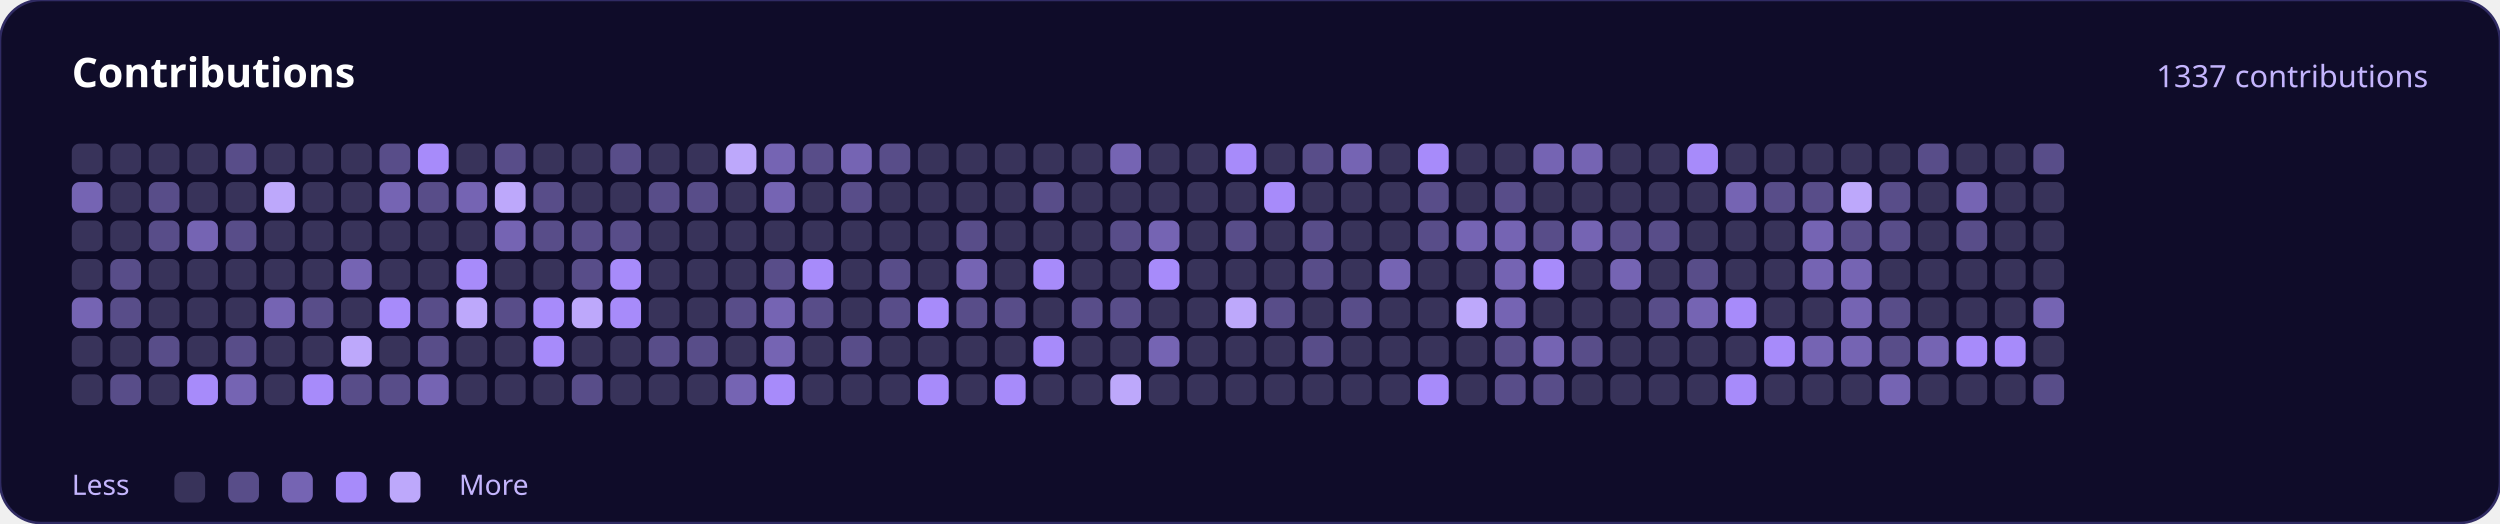
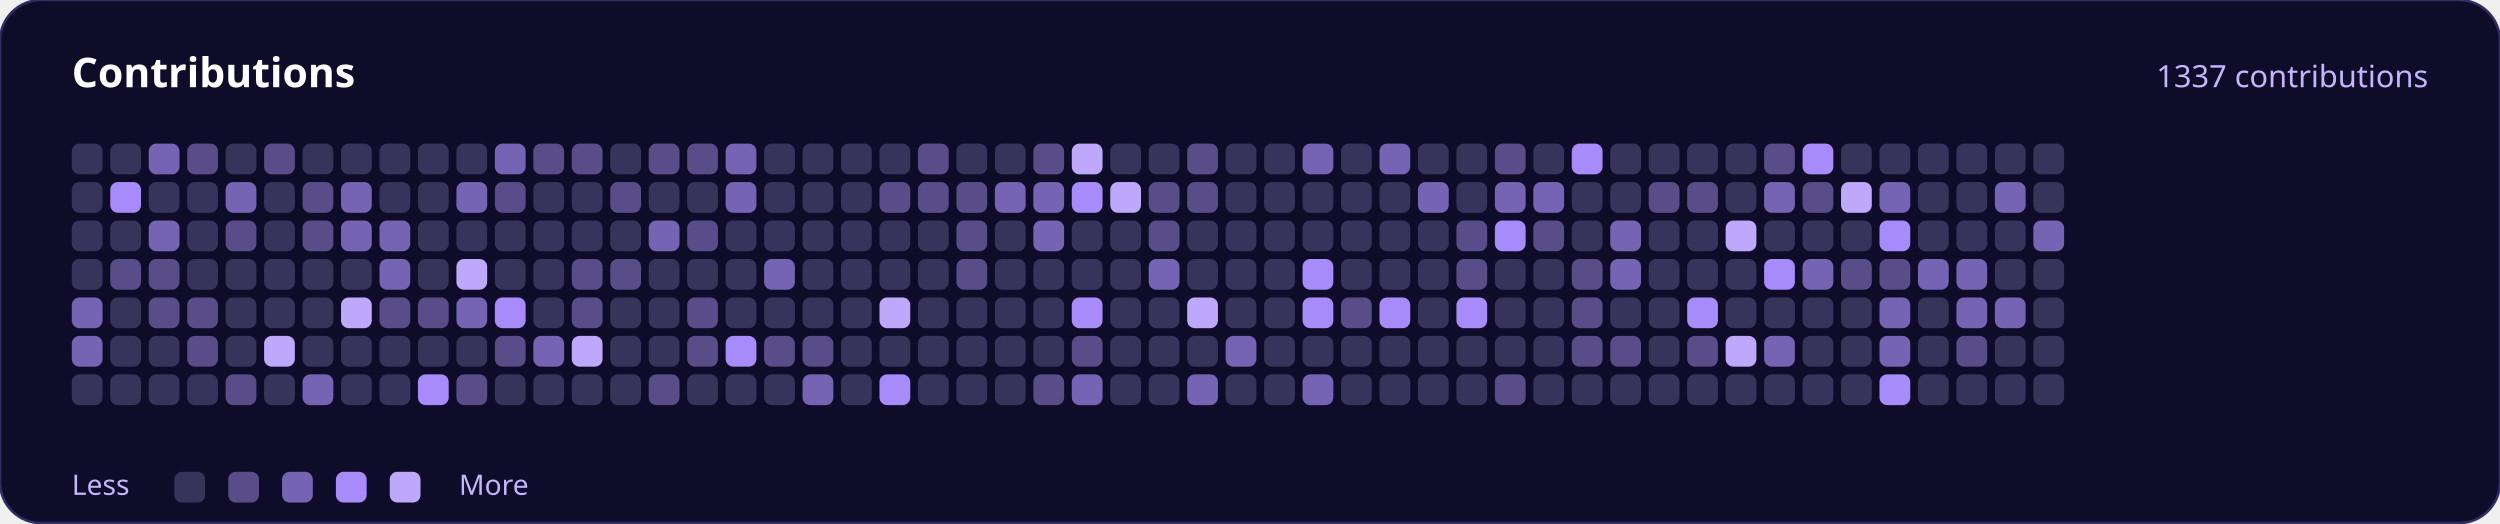
<svg xmlns="http://www.w3.org/2000/svg" width="975" height="204" viewBox="0 0 975 204" role="img" aria-label="Contributions">
  <rect width="975" height="204" rx="16" fill="#0f0c29" stroke="#302b63" />
  <text x="28" y="34" fill="#ffffff" font-family="ui-sans-serif, system-ui, sans-serif" font-size="16" font-weight="700">Contributions</text>
  <text x="947" y="34" text-anchor="end" fill="#c4b5fd" font-family="ui-sans-serif, system-ui, sans-serif" font-size="12">1337 contributions</text>
  <rect x="28" y="56" width="12" height="12" rx="3" fill="#38335a" />
-   <rect x="28" y="71" width="12" height="12" rx="3" fill="#7564b3" />
+   <rect x="28" y="71" width="12" height="12" rx="3" fill="#38335a" />
  <rect x="28" y="86" width="12" height="12" rx="3" fill="#38335a" />
  <rect x="28" y="101" width="12" height="12" rx="3" fill="#38335a" />
  <rect x="28" y="116" width="12" height="12" rx="3" fill="#7564b3" />
-   <rect x="28" y="131" width="12" height="12" rx="3" fill="#38335a" />
+   <rect x="28" y="131" width="12" height="12" rx="3" fill="#7564b3" />
  <rect x="28" y="146" width="12" height="12" rx="3" fill="#38335a" />
  <rect x="43" y="56" width="12" height="12" rx="3" fill="#38335a" />
-   <rect x="43" y="71" width="12" height="12" rx="3" fill="#38335a" />
+   <rect x="43" y="71" width="12" height="12" rx="3" fill="#a78bfa" />
  <rect x="43" y="86" width="12" height="12" rx="3" fill="#38335a" />
  <rect x="43" y="101" width="12" height="12" rx="3" fill="#584d89" />
-   <rect x="43" y="116" width="12" height="12" rx="3" fill="#584d89" />
+   <rect x="43" y="116" width="12" height="12" rx="3" fill="#38335a" />
  <rect x="43" y="131" width="12" height="12" rx="3" fill="#38335a" />
-   <rect x="43" y="146" width="12" height="12" rx="3" fill="#584d89" />
-   <rect x="58" y="56" width="12" height="12" rx="3" fill="#38335a" />
-   <rect x="58" y="71" width="12" height="12" rx="3" fill="#584d89" />
-   <rect x="58" y="86" width="12" height="12" rx="3" fill="#584d89" />
-   <rect x="58" y="101" width="12" height="12" rx="3" fill="#38335a" />
-   <rect x="58" y="116" width="12" height="12" rx="3" fill="#38335a" />
-   <rect x="58" y="131" width="12" height="12" rx="3" fill="#584d89" />
+   <rect x="43" y="146" width="12" height="12" rx="3" fill="#38335a" />
+   <rect x="58" y="56" width="12" height="12" rx="3" fill="#7564b3" />
+   <rect x="58" y="71" width="12" height="12" rx="3" fill="#38335a" />
+   <rect x="58" y="86" width="12" height="12" rx="3" fill="#7564b3" />
+   <rect x="58" y="101" width="12" height="12" rx="3" fill="#584d89" />
+   <rect x="58" y="116" width="12" height="12" rx="3" fill="#584d89" />
+   <rect x="58" y="131" width="12" height="12" rx="3" fill="#38335a" />
  <rect x="58" y="146" width="12" height="12" rx="3" fill="#38335a" />
-   <rect x="73" y="56" width="12" height="12" rx="3" fill="#38335a" />
+   <rect x="73" y="56" width="12" height="12" rx="3" fill="#584d89" />
  <rect x="73" y="71" width="12" height="12" rx="3" fill="#38335a" />
-   <rect x="73" y="86" width="12" height="12" rx="3" fill="#7564b3" />
+   <rect x="73" y="86" width="12" height="12" rx="3" fill="#38335a" />
  <rect x="73" y="101" width="12" height="12" rx="3" fill="#38335a" />
-   <rect x="73" y="116" width="12" height="12" rx="3" fill="#38335a" />
-   <rect x="73" y="131" width="12" height="12" rx="3" fill="#38335a" />
-   <rect x="73" y="146" width="12" height="12" rx="3" fill="#a78bfa" />
-   <rect x="88" y="56" width="12" height="12" rx="3" fill="#584d89" />
-   <rect x="88" y="71" width="12" height="12" rx="3" fill="#38335a" />
+   <rect x="73" y="116" width="12" height="12" rx="3" fill="#584d89" />
+   <rect x="73" y="131" width="12" height="12" rx="3" fill="#584d89" />
+   <rect x="73" y="146" width="12" height="12" rx="3" fill="#38335a" />
+   <rect x="88" y="56" width="12" height="12" rx="3" fill="#38335a" />
+   <rect x="88" y="71" width="12" height="12" rx="3" fill="#7564b3" />
  <rect x="88" y="86" width="12" height="12" rx="3" fill="#584d89" />
  <rect x="88" y="101" width="12" height="12" rx="3" fill="#38335a" />
  <rect x="88" y="116" width="12" height="12" rx="3" fill="#38335a" />
-   <rect x="88" y="131" width="12" height="12" rx="3" fill="#584d89" />
-   <rect x="88" y="146" width="12" height="12" rx="3" fill="#7564b3" />
-   <rect x="103" y="56" width="12" height="12" rx="3" fill="#38335a" />
-   <rect x="103" y="71" width="12" height="12" rx="3" fill="#bda8fb" />
+   <rect x="88" y="131" width="12" height="12" rx="3" fill="#38335a" />
+   <rect x="88" y="146" width="12" height="12" rx="3" fill="#584d89" />
+   <rect x="103" y="56" width="12" height="12" rx="3" fill="#584d89" />
+   <rect x="103" y="71" width="12" height="12" rx="3" fill="#38335a" />
  <rect x="103" y="86" width="12" height="12" rx="3" fill="#38335a" />
  <rect x="103" y="101" width="12" height="12" rx="3" fill="#38335a" />
-   <rect x="103" y="116" width="12" height="12" rx="3" fill="#7564b3" />
-   <rect x="103" y="131" width="12" height="12" rx="3" fill="#38335a" />
+   <rect x="103" y="116" width="12" height="12" rx="3" fill="#38335a" />
+   <rect x="103" y="131" width="12" height="12" rx="3" fill="#bda8fb" />
  <rect x="103" y="146" width="12" height="12" rx="3" fill="#38335a" />
  <rect x="118" y="56" width="12" height="12" rx="3" fill="#38335a" />
-   <rect x="118" y="71" width="12" height="12" rx="3" fill="#38335a" />
-   <rect x="118" y="86" width="12" height="12" rx="3" fill="#38335a" />
+   <rect x="118" y="71" width="12" height="12" rx="3" fill="#584d89" />
+   <rect x="118" y="86" width="12" height="12" rx="3" fill="#584d89" />
  <rect x="118" y="101" width="12" height="12" rx="3" fill="#38335a" />
-   <rect x="118" y="116" width="12" height="12" rx="3" fill="#584d89" />
+   <rect x="118" y="116" width="12" height="12" rx="3" fill="#38335a" />
  <rect x="118" y="131" width="12" height="12" rx="3" fill="#38335a" />
-   <rect x="118" y="146" width="12" height="12" rx="3" fill="#a78bfa" />
+   <rect x="118" y="146" width="12" height="12" rx="3" fill="#7564b3" />
  <rect x="133" y="56" width="12" height="12" rx="3" fill="#38335a" />
-   <rect x="133" y="71" width="12" height="12" rx="3" fill="#38335a" />
-   <rect x="133" y="86" width="12" height="12" rx="3" fill="#38335a" />
-   <rect x="133" y="101" width="12" height="12" rx="3" fill="#7564b3" />
-   <rect x="133" y="116" width="12" height="12" rx="3" fill="#38335a" />
-   <rect x="133" y="131" width="12" height="12" rx="3" fill="#bda8fb" />
-   <rect x="133" y="146" width="12" height="12" rx="3" fill="#584d89" />
-   <rect x="148" y="56" width="12" height="12" rx="3" fill="#584d89" />
-   <rect x="148" y="71" width="12" height="12" rx="3" fill="#7564b3" />
-   <rect x="148" y="86" width="12" height="12" rx="3" fill="#38335a" />
-   <rect x="148" y="101" width="12" height="12" rx="3" fill="#38335a" />
-   <rect x="148" y="116" width="12" height="12" rx="3" fill="#a78bfa" />
+   <rect x="133" y="71" width="12" height="12" rx="3" fill="#7564b3" />
+   <rect x="133" y="86" width="12" height="12" rx="3" fill="#7564b3" />
+   <rect x="133" y="101" width="12" height="12" rx="3" fill="#38335a" />
+   <rect x="133" y="116" width="12" height="12" rx="3" fill="#bda8fb" />
+   <rect x="133" y="131" width="12" height="12" rx="3" fill="#38335a" />
+   <rect x="133" y="146" width="12" height="12" rx="3" fill="#38335a" />
+   <rect x="148" y="56" width="12" height="12" rx="3" fill="#38335a" />
+   <rect x="148" y="71" width="12" height="12" rx="3" fill="#38335a" />
+   <rect x="148" y="86" width="12" height="12" rx="3" fill="#7564b3" />
+   <rect x="148" y="101" width="12" height="12" rx="3" fill="#7564b3" />
+   <rect x="148" y="116" width="12" height="12" rx="3" fill="#584d89" />
  <rect x="148" y="131" width="12" height="12" rx="3" fill="#38335a" />
-   <rect x="148" y="146" width="12" height="12" rx="3" fill="#584d89" />
-   <rect x="163" y="56" width="12" height="12" rx="3" fill="#a78bfa" />
-   <rect x="163" y="71" width="12" height="12" rx="3" fill="#584d89" />
+   <rect x="148" y="146" width="12" height="12" rx="3" fill="#38335a" />
+   <rect x="163" y="56" width="12" height="12" rx="3" fill="#38335a" />
+   <rect x="163" y="71" width="12" height="12" rx="3" fill="#38335a" />
  <rect x="163" y="86" width="12" height="12" rx="3" fill="#38335a" />
  <rect x="163" y="101" width="12" height="12" rx="3" fill="#38335a" />
  <rect x="163" y="116" width="12" height="12" rx="3" fill="#584d89" />
-   <rect x="163" y="131" width="12" height="12" rx="3" fill="#584d89" />
-   <rect x="163" y="146" width="12" height="12" rx="3" fill="#7564b3" />
+   <rect x="163" y="131" width="12" height="12" rx="3" fill="#38335a" />
+   <rect x="163" y="146" width="12" height="12" rx="3" fill="#a78bfa" />
  <rect x="178" y="56" width="12" height="12" rx="3" fill="#38335a" />
  <rect x="178" y="71" width="12" height="12" rx="3" fill="#7564b3" />
  <rect x="178" y="86" width="12" height="12" rx="3" fill="#38335a" />
-   <rect x="178" y="101" width="12" height="12" rx="3" fill="#a78bfa" />
-   <rect x="178" y="116" width="12" height="12" rx="3" fill="#bda8fb" />
+   <rect x="178" y="101" width="12" height="12" rx="3" fill="#bda8fb" />
+   <rect x="178" y="116" width="12" height="12" rx="3" fill="#7564b3" />
  <rect x="178" y="131" width="12" height="12" rx="3" fill="#38335a" />
-   <rect x="178" y="146" width="12" height="12" rx="3" fill="#38335a" />
-   <rect x="193" y="56" width="12" height="12" rx="3" fill="#584d89" />
-   <rect x="193" y="71" width="12" height="12" rx="3" fill="#bda8fb" />
-   <rect x="193" y="86" width="12" height="12" rx="3" fill="#7564b3" />
+   <rect x="178" y="146" width="12" height="12" rx="3" fill="#584d89" />
+   <rect x="193" y="56" width="12" height="12" rx="3" fill="#7564b3" />
+   <rect x="193" y="71" width="12" height="12" rx="3" fill="#584d89" />
+   <rect x="193" y="86" width="12" height="12" rx="3" fill="#38335a" />
  <rect x="193" y="101" width="12" height="12" rx="3" fill="#38335a" />
-   <rect x="193" y="116" width="12" height="12" rx="3" fill="#584d89" />
-   <rect x="193" y="131" width="12" height="12" rx="3" fill="#38335a" />
+   <rect x="193" y="116" width="12" height="12" rx="3" fill="#a78bfa" />
+   <rect x="193" y="131" width="12" height="12" rx="3" fill="#584d89" />
  <rect x="193" y="146" width="12" height="12" rx="3" fill="#38335a" />
-   <rect x="208" y="56" width="12" height="12" rx="3" fill="#38335a" />
-   <rect x="208" y="71" width="12" height="12" rx="3" fill="#584d89" />
-   <rect x="208" y="86" width="12" height="12" rx="3" fill="#584d89" />
+   <rect x="208" y="56" width="12" height="12" rx="3" fill="#584d89" />
+   <rect x="208" y="71" width="12" height="12" rx="3" fill="#38335a" />
+   <rect x="208" y="86" width="12" height="12" rx="3" fill="#38335a" />
  <rect x="208" y="101" width="12" height="12" rx="3" fill="#38335a" />
-   <rect x="208" y="116" width="12" height="12" rx="3" fill="#a78bfa" />
-   <rect x="208" y="131" width="12" height="12" rx="3" fill="#a78bfa" />
+   <rect x="208" y="116" width="12" height="12" rx="3" fill="#38335a" />
+   <rect x="208" y="131" width="12" height="12" rx="3" fill="#7564b3" />
  <rect x="208" y="146" width="12" height="12" rx="3" fill="#38335a" />
-   <rect x="223" y="56" width="12" height="12" rx="3" fill="#38335a" />
+   <rect x="223" y="56" width="12" height="12" rx="3" fill="#584d89" />
  <rect x="223" y="71" width="12" height="12" rx="3" fill="#38335a" />
-   <rect x="223" y="86" width="12" height="12" rx="3" fill="#584d89" />
+   <rect x="223" y="86" width="12" height="12" rx="3" fill="#38335a" />
  <rect x="223" y="101" width="12" height="12" rx="3" fill="#584d89" />
-   <rect x="223" y="116" width="12" height="12" rx="3" fill="#bda8fb" />
-   <rect x="223" y="131" width="12" height="12" rx="3" fill="#38335a" />
-   <rect x="223" y="146" width="12" height="12" rx="3" fill="#584d89" />
-   <rect x="238" y="56" width="12" height="12" rx="3" fill="#584d89" />
-   <rect x="238" y="71" width="12" height="12" rx="3" fill="#38335a" />
-   <rect x="238" y="86" width="12" height="12" rx="3" fill="#584d89" />
-   <rect x="238" y="101" width="12" height="12" rx="3" fill="#a78bfa" />
-   <rect x="238" y="116" width="12" height="12" rx="3" fill="#a78bfa" />
+   <rect x="223" y="116" width="12" height="12" rx="3" fill="#584d89" />
+   <rect x="223" y="131" width="12" height="12" rx="3" fill="#bda8fb" />
+   <rect x="223" y="146" width="12" height="12" rx="3" fill="#38335a" />
+   <rect x="238" y="56" width="12" height="12" rx="3" fill="#38335a" />
+   <rect x="238" y="71" width="12" height="12" rx="3" fill="#584d89" />
+   <rect x="238" y="86" width="12" height="12" rx="3" fill="#38335a" />
+   <rect x="238" y="101" width="12" height="12" rx="3" fill="#584d89" />
+   <rect x="238" y="116" width="12" height="12" rx="3" fill="#38335a" />
  <rect x="238" y="131" width="12" height="12" rx="3" fill="#38335a" />
  <rect x="238" y="146" width="12" height="12" rx="3" fill="#38335a" />
-   <rect x="253" y="56" width="12" height="12" rx="3" fill="#38335a" />
-   <rect x="253" y="71" width="12" height="12" rx="3" fill="#584d89" />
-   <rect x="253" y="86" width="12" height="12" rx="3" fill="#38335a" />
+   <rect x="253" y="56" width="12" height="12" rx="3" fill="#584d89" />
+   <rect x="253" y="71" width="12" height="12" rx="3" fill="#38335a" />
+   <rect x="253" y="86" width="12" height="12" rx="3" fill="#7564b3" />
  <rect x="253" y="101" width="12" height="12" rx="3" fill="#38335a" />
  <rect x="253" y="116" width="12" height="12" rx="3" fill="#38335a" />
-   <rect x="253" y="131" width="12" height="12" rx="3" fill="#584d89" />
-   <rect x="253" y="146" width="12" height="12" rx="3" fill="#38335a" />
-   <rect x="268" y="56" width="12" height="12" rx="3" fill="#38335a" />
-   <rect x="268" y="71" width="12" height="12" rx="3" fill="#584d89" />
-   <rect x="268" y="86" width="12" height="12" rx="3" fill="#38335a" />
+   <rect x="253" y="131" width="12" height="12" rx="3" fill="#38335a" />
+   <rect x="253" y="146" width="12" height="12" rx="3" fill="#584d89" />
+   <rect x="268" y="56" width="12" height="12" rx="3" fill="#584d89" />
+   <rect x="268" y="71" width="12" height="12" rx="3" fill="#38335a" />
+   <rect x="268" y="86" width="12" height="12" rx="3" fill="#584d89" />
  <rect x="268" y="101" width="12" height="12" rx="3" fill="#38335a" />
-   <rect x="268" y="116" width="12" height="12" rx="3" fill="#38335a" />
+   <rect x="268" y="116" width="12" height="12" rx="3" fill="#584d89" />
  <rect x="268" y="131" width="12" height="12" rx="3" fill="#584d89" />
  <rect x="268" y="146" width="12" height="12" rx="3" fill="#38335a" />
-   <rect x="283" y="56" width="12" height="12" rx="3" fill="#bda8fb" />
-   <rect x="283" y="71" width="12" height="12" rx="3" fill="#38335a" />
+   <rect x="283" y="56" width="12" height="12" rx="3" fill="#7564b3" />
+   <rect x="283" y="71" width="12" height="12" rx="3" fill="#7564b3" />
  <rect x="283" y="86" width="12" height="12" rx="3" fill="#38335a" />
  <rect x="283" y="101" width="12" height="12" rx="3" fill="#38335a" />
-   <rect x="283" y="116" width="12" height="12" rx="3" fill="#584d89" />
-   <rect x="283" y="131" width="12" height="12" rx="3" fill="#38335a" />
-   <rect x="283" y="146" width="12" height="12" rx="3" fill="#7564b3" />
-   <rect x="298" y="56" width="12" height="12" rx="3" fill="#7564b3" />
-   <rect x="298" y="71" width="12" height="12" rx="3" fill="#7564b3" />
+   <rect x="283" y="116" width="12" height="12" rx="3" fill="#38335a" />
+   <rect x="283" y="131" width="12" height="12" rx="3" fill="#a78bfa" />
+   <rect x="283" y="146" width="12" height="12" rx="3" fill="#38335a" />
+   <rect x="298" y="56" width="12" height="12" rx="3" fill="#38335a" />
+   <rect x="298" y="71" width="12" height="12" rx="3" fill="#38335a" />
  <rect x="298" y="86" width="12" height="12" rx="3" fill="#38335a" />
-   <rect x="298" y="101" width="12" height="12" rx="3" fill="#584d89" />
-   <rect x="298" y="116" width="12" height="12" rx="3" fill="#7564b3" />
-   <rect x="298" y="131" width="12" height="12" rx="3" fill="#7564b3" />
-   <rect x="298" y="146" width="12" height="12" rx="3" fill="#a78bfa" />
-   <rect x="313" y="56" width="12" height="12" rx="3" fill="#584d89" />
+   <rect x="298" y="101" width="12" height="12" rx="3" fill="#7564b3" />
+   <rect x="298" y="116" width="12" height="12" rx="3" fill="#38335a" />
+   <rect x="298" y="131" width="12" height="12" rx="3" fill="#584d89" />
+   <rect x="298" y="146" width="12" height="12" rx="3" fill="#38335a" />
+   <rect x="313" y="56" width="12" height="12" rx="3" fill="#38335a" />
  <rect x="313" y="71" width="12" height="12" rx="3" fill="#38335a" />
  <rect x="313" y="86" width="12" height="12" rx="3" fill="#38335a" />
-   <rect x="313" y="101" width="12" height="12" rx="3" fill="#a78bfa" />
-   <rect x="313" y="116" width="12" height="12" rx="3" fill="#584d89" />
-   <rect x="313" y="131" width="12" height="12" rx="3" fill="#38335a" />
-   <rect x="313" y="146" width="12" height="12" rx="3" fill="#38335a" />
-   <rect x="328" y="56" width="12" height="12" rx="3" fill="#7564b3" />
-   <rect x="328" y="71" width="12" height="12" rx="3" fill="#584d89" />
+   <rect x="313" y="101" width="12" height="12" rx="3" fill="#38335a" />
+   <rect x="313" y="116" width="12" height="12" rx="3" fill="#38335a" />
+   <rect x="313" y="131" width="12" height="12" rx="3" fill="#584d89" />
+   <rect x="313" y="146" width="12" height="12" rx="3" fill="#7564b3" />
+   <rect x="328" y="56" width="12" height="12" rx="3" fill="#38335a" />
+   <rect x="328" y="71" width="12" height="12" rx="3" fill="#38335a" />
  <rect x="328" y="86" width="12" height="12" rx="3" fill="#38335a" />
  <rect x="328" y="101" width="12" height="12" rx="3" fill="#38335a" />
  <rect x="328" y="116" width="12" height="12" rx="3" fill="#38335a" />
-   <rect x="328" y="131" width="12" height="12" rx="3" fill="#584d89" />
+   <rect x="328" y="131" width="12" height="12" rx="3" fill="#38335a" />
  <rect x="328" y="146" width="12" height="12" rx="3" fill="#38335a" />
-   <rect x="343" y="56" width="12" height="12" rx="3" fill="#584d89" />
-   <rect x="343" y="71" width="12" height="12" rx="3" fill="#38335a" />
+   <rect x="343" y="56" width="12" height="12" rx="3" fill="#38335a" />
+   <rect x="343" y="71" width="12" height="12" rx="3" fill="#584d89" />
  <rect x="343" y="86" width="12" height="12" rx="3" fill="#38335a" />
-   <rect x="343" y="101" width="12" height="12" rx="3" fill="#584d89" />
-   <rect x="343" y="116" width="12" height="12" rx="3" fill="#584d89" />
+   <rect x="343" y="101" width="12" height="12" rx="3" fill="#38335a" />
+   <rect x="343" y="116" width="12" height="12" rx="3" fill="#bda8fb" />
  <rect x="343" y="131" width="12" height="12" rx="3" fill="#38335a" />
-   <rect x="343" y="146" width="12" height="12" rx="3" fill="#38335a" />
-   <rect x="358" y="56" width="12" height="12" rx="3" fill="#38335a" />
-   <rect x="358" y="71" width="12" height="12" rx="3" fill="#38335a" />
+   <rect x="343" y="146" width="12" height="12" rx="3" fill="#a78bfa" />
+   <rect x="358" y="56" width="12" height="12" rx="3" fill="#584d89" />
+   <rect x="358" y="71" width="12" height="12" rx="3" fill="#584d89" />
  <rect x="358" y="86" width="12" height="12" rx="3" fill="#38335a" />
  <rect x="358" y="101" width="12" height="12" rx="3" fill="#38335a" />
-   <rect x="358" y="116" width="12" height="12" rx="3" fill="#a78bfa" />
+   <rect x="358" y="116" width="12" height="12" rx="3" fill="#38335a" />
  <rect x="358" y="131" width="12" height="12" rx="3" fill="#38335a" />
-   <rect x="358" y="146" width="12" height="12" rx="3" fill="#a78bfa" />
+   <rect x="358" y="146" width="12" height="12" rx="3" fill="#38335a" />
  <rect x="373" y="56" width="12" height="12" rx="3" fill="#38335a" />
-   <rect x="373" y="71" width="12" height="12" rx="3" fill="#38335a" />
+   <rect x="373" y="71" width="12" height="12" rx="3" fill="#584d89" />
  <rect x="373" y="86" width="12" height="12" rx="3" fill="#584d89" />
-   <rect x="373" y="101" width="12" height="12" rx="3" fill="#7564b3" />
-   <rect x="373" y="116" width="12" height="12" rx="3" fill="#584d89" />
+   <rect x="373" y="101" width="12" height="12" rx="3" fill="#584d89" />
+   <rect x="373" y="116" width="12" height="12" rx="3" fill="#38335a" />
  <rect x="373" y="131" width="12" height="12" rx="3" fill="#38335a" />
  <rect x="373" y="146" width="12" height="12" rx="3" fill="#38335a" />
  <rect x="388" y="56" width="12" height="12" rx="3" fill="#38335a" />
-   <rect x="388" y="71" width="12" height="12" rx="3" fill="#38335a" />
+   <rect x="388" y="71" width="12" height="12" rx="3" fill="#7564b3" />
  <rect x="388" y="86" width="12" height="12" rx="3" fill="#38335a" />
  <rect x="388" y="101" width="12" height="12" rx="3" fill="#38335a" />
-   <rect x="388" y="116" width="12" height="12" rx="3" fill="#584d89" />
+   <rect x="388" y="116" width="12" height="12" rx="3" fill="#38335a" />
  <rect x="388" y="131" width="12" height="12" rx="3" fill="#38335a" />
-   <rect x="388" y="146" width="12" height="12" rx="3" fill="#a78bfa" />
-   <rect x="403" y="56" width="12" height="12" rx="3" fill="#38335a" />
-   <rect x="403" y="71" width="12" height="12" rx="3" fill="#584d89" />
-   <rect x="403" y="86" width="12" height="12" rx="3" fill="#38335a" />
-   <rect x="403" y="101" width="12" height="12" rx="3" fill="#a78bfa" />
+   <rect x="388" y="146" width="12" height="12" rx="3" fill="#38335a" />
+   <rect x="403" y="56" width="12" height="12" rx="3" fill="#584d89" />
+   <rect x="403" y="71" width="12" height="12" rx="3" fill="#7564b3" />
+   <rect x="403" y="86" width="12" height="12" rx="3" fill="#7564b3" />
+   <rect x="403" y="101" width="12" height="12" rx="3" fill="#38335a" />
  <rect x="403" y="116" width="12" height="12" rx="3" fill="#38335a" />
-   <rect x="403" y="131" width="12" height="12" rx="3" fill="#a78bfa" />
-   <rect x="403" y="146" width="12" height="12" rx="3" fill="#38335a" />
-   <rect x="418" y="56" width="12" height="12" rx="3" fill="#38335a" />
-   <rect x="418" y="71" width="12" height="12" rx="3" fill="#38335a" />
+   <rect x="403" y="131" width="12" height="12" rx="3" fill="#38335a" />
+   <rect x="403" y="146" width="12" height="12" rx="3" fill="#584d89" />
+   <rect x="418" y="56" width="12" height="12" rx="3" fill="#bda8fb" />
+   <rect x="418" y="71" width="12" height="12" rx="3" fill="#a78bfa" />
  <rect x="418" y="86" width="12" height="12" rx="3" fill="#38335a" />
  <rect x="418" y="101" width="12" height="12" rx="3" fill="#38335a" />
-   <rect x="418" y="116" width="12" height="12" rx="3" fill="#584d89" />
-   <rect x="418" y="131" width="12" height="12" rx="3" fill="#38335a" />
-   <rect x="418" y="146" width="12" height="12" rx="3" fill="#38335a" />
-   <rect x="433" y="56" width="12" height="12" rx="3" fill="#7564b3" />
-   <rect x="433" y="71" width="12" height="12" rx="3" fill="#38335a" />
-   <rect x="433" y="86" width="12" height="12" rx="3" fill="#584d89" />
+   <rect x="418" y="116" width="12" height="12" rx="3" fill="#a78bfa" />
+   <rect x="418" y="131" width="12" height="12" rx="3" fill="#584d89" />
+   <rect x="418" y="146" width="12" height="12" rx="3" fill="#7564b3" />
+   <rect x="433" y="56" width="12" height="12" rx="3" fill="#38335a" />
+   <rect x="433" y="71" width="12" height="12" rx="3" fill="#bda8fb" />
+   <rect x="433" y="86" width="12" height="12" rx="3" fill="#38335a" />
  <rect x="433" y="101" width="12" height="12" rx="3" fill="#38335a" />
-   <rect x="433" y="116" width="12" height="12" rx="3" fill="#584d89" />
+   <rect x="433" y="116" width="12" height="12" rx="3" fill="#38335a" />
  <rect x="433" y="131" width="12" height="12" rx="3" fill="#38335a" />
-   <rect x="433" y="146" width="12" height="12" rx="3" fill="#bda8fb" />
+   <rect x="433" y="146" width="12" height="12" rx="3" fill="#38335a" />
  <rect x="448" y="56" width="12" height="12" rx="3" fill="#38335a" />
-   <rect x="448" y="71" width="12" height="12" rx="3" fill="#38335a" />
-   <rect x="448" y="86" width="12" height="12" rx="3" fill="#7564b3" />
-   <rect x="448" y="101" width="12" height="12" rx="3" fill="#a78bfa" />
+   <rect x="448" y="71" width="12" height="12" rx="3" fill="#584d89" />
+   <rect x="448" y="86" width="12" height="12" rx="3" fill="#584d89" />
+   <rect x="448" y="101" width="12" height="12" rx="3" fill="#7564b3" />
  <rect x="448" y="116" width="12" height="12" rx="3" fill="#38335a" />
-   <rect x="448" y="131" width="12" height="12" rx="3" fill="#7564b3" />
+   <rect x="448" y="131" width="12" height="12" rx="3" fill="#38335a" />
  <rect x="448" y="146" width="12" height="12" rx="3" fill="#38335a" />
-   <rect x="463" y="56" width="12" height="12" rx="3" fill="#38335a" />
-   <rect x="463" y="71" width="12" height="12" rx="3" fill="#38335a" />
+   <rect x="463" y="56" width="12" height="12" rx="3" fill="#584d89" />
+   <rect x="463" y="71" width="12" height="12" rx="3" fill="#584d89" />
  <rect x="463" y="86" width="12" height="12" rx="3" fill="#38335a" />
  <rect x="463" y="101" width="12" height="12" rx="3" fill="#38335a" />
-   <rect x="463" y="116" width="12" height="12" rx="3" fill="#38335a" />
+   <rect x="463" y="116" width="12" height="12" rx="3" fill="#bda8fb" />
  <rect x="463" y="131" width="12" height="12" rx="3" fill="#38335a" />
-   <rect x="463" y="146" width="12" height="12" rx="3" fill="#38335a" />
-   <rect x="478" y="56" width="12" height="12" rx="3" fill="#a78bfa" />
+   <rect x="463" y="146" width="12" height="12" rx="3" fill="#7564b3" />
+   <rect x="478" y="56" width="12" height="12" rx="3" fill="#38335a" />
  <rect x="478" y="71" width="12" height="12" rx="3" fill="#38335a" />
-   <rect x="478" y="86" width="12" height="12" rx="3" fill="#584d89" />
+   <rect x="478" y="86" width="12" height="12" rx="3" fill="#38335a" />
  <rect x="478" y="101" width="12" height="12" rx="3" fill="#38335a" />
-   <rect x="478" y="116" width="12" height="12" rx="3" fill="#bda8fb" />
-   <rect x="478" y="131" width="12" height="12" rx="3" fill="#38335a" />
+   <rect x="478" y="116" width="12" height="12" rx="3" fill="#38335a" />
+   <rect x="478" y="131" width="12" height="12" rx="3" fill="#7564b3" />
  <rect x="478" y="146" width="12" height="12" rx="3" fill="#38335a" />
  <rect x="493" y="56" width="12" height="12" rx="3" fill="#38335a" />
-   <rect x="493" y="71" width="12" height="12" rx="3" fill="#a78bfa" />
+   <rect x="493" y="71" width="12" height="12" rx="3" fill="#38335a" />
  <rect x="493" y="86" width="12" height="12" rx="3" fill="#38335a" />
  <rect x="493" y="101" width="12" height="12" rx="3" fill="#38335a" />
-   <rect x="493" y="116" width="12" height="12" rx="3" fill="#584d89" />
+   <rect x="493" y="116" width="12" height="12" rx="3" fill="#38335a" />
  <rect x="493" y="131" width="12" height="12" rx="3" fill="#38335a" />
  <rect x="493" y="146" width="12" height="12" rx="3" fill="#38335a" />
-   <rect x="508" y="56" width="12" height="12" rx="3" fill="#584d89" />
+   <rect x="508" y="56" width="12" height="12" rx="3" fill="#7564b3" />
  <rect x="508" y="71" width="12" height="12" rx="3" fill="#38335a" />
-   <rect x="508" y="86" width="12" height="12" rx="3" fill="#584d89" />
-   <rect x="508" y="101" width="12" height="12" rx="3" fill="#584d89" />
-   <rect x="508" y="116" width="12" height="12" rx="3" fill="#38335a" />
-   <rect x="508" y="131" width="12" height="12" rx="3" fill="#584d89" />
-   <rect x="508" y="146" width="12" height="12" rx="3" fill="#38335a" />
-   <rect x="523" y="56" width="12" height="12" rx="3" fill="#7564b3" />
+   <rect x="508" y="86" width="12" height="12" rx="3" fill="#38335a" />
+   <rect x="508" y="101" width="12" height="12" rx="3" fill="#a78bfa" />
+   <rect x="508" y="116" width="12" height="12" rx="3" fill="#a78bfa" />
+   <rect x="508" y="131" width="12" height="12" rx="3" fill="#38335a" />
+   <rect x="508" y="146" width="12" height="12" rx="3" fill="#7564b3" />
+   <rect x="523" y="56" width="12" height="12" rx="3" fill="#38335a" />
  <rect x="523" y="71" width="12" height="12" rx="3" fill="#38335a" />
  <rect x="523" y="86" width="12" height="12" rx="3" fill="#38335a" />
  <rect x="523" y="101" width="12" height="12" rx="3" fill="#38335a" />
  <rect x="523" y="116" width="12" height="12" rx="3" fill="#584d89" />
  <rect x="523" y="131" width="12" height="12" rx="3" fill="#38335a" />
  <rect x="523" y="146" width="12" height="12" rx="3" fill="#38335a" />
-   <rect x="538" y="56" width="12" height="12" rx="3" fill="#38335a" />
+   <rect x="538" y="56" width="12" height="12" rx="3" fill="#7564b3" />
  <rect x="538" y="71" width="12" height="12" rx="3" fill="#38335a" />
  <rect x="538" y="86" width="12" height="12" rx="3" fill="#38335a" />
-   <rect x="538" y="101" width="12" height="12" rx="3" fill="#7564b3" />
-   <rect x="538" y="116" width="12" height="12" rx="3" fill="#38335a" />
+   <rect x="538" y="101" width="12" height="12" rx="3" fill="#38335a" />
+   <rect x="538" y="116" width="12" height="12" rx="3" fill="#a78bfa" />
  <rect x="538" y="131" width="12" height="12" rx="3" fill="#38335a" />
  <rect x="538" y="146" width="12" height="12" rx="3" fill="#38335a" />
-   <rect x="553" y="56" width="12" height="12" rx="3" fill="#a78bfa" />
-   <rect x="553" y="71" width="12" height="12" rx="3" fill="#584d89" />
-   <rect x="553" y="86" width="12" height="12" rx="3" fill="#584d89" />
+   <rect x="553" y="56" width="12" height="12" rx="3" fill="#38335a" />
+   <rect x="553" y="71" width="12" height="12" rx="3" fill="#7564b3" />
+   <rect x="553" y="86" width="12" height="12" rx="3" fill="#38335a" />
  <rect x="553" y="101" width="12" height="12" rx="3" fill="#38335a" />
  <rect x="553" y="116" width="12" height="12" rx="3" fill="#38335a" />
  <rect x="553" y="131" width="12" height="12" rx="3" fill="#38335a" />
-   <rect x="553" y="146" width="12" height="12" rx="3" fill="#a78bfa" />
+   <rect x="553" y="146" width="12" height="12" rx="3" fill="#38335a" />
  <rect x="568" y="56" width="12" height="12" rx="3" fill="#38335a" />
  <rect x="568" y="71" width="12" height="12" rx="3" fill="#38335a" />
-   <rect x="568" y="86" width="12" height="12" rx="3" fill="#7564b3" />
-   <rect x="568" y="101" width="12" height="12" rx="3" fill="#38335a" />
-   <rect x="568" y="116" width="12" height="12" rx="3" fill="#bda8fb" />
+   <rect x="568" y="86" width="12" height="12" rx="3" fill="#584d89" />
+   <rect x="568" y="101" width="12" height="12" rx="3" fill="#584d89" />
+   <rect x="568" y="116" width="12" height="12" rx="3" fill="#a78bfa" />
  <rect x="568" y="131" width="12" height="12" rx="3" fill="#38335a" />
  <rect x="568" y="146" width="12" height="12" rx="3" fill="#38335a" />
-   <rect x="583" y="56" width="12" height="12" rx="3" fill="#38335a" />
-   <rect x="583" y="71" width="12" height="12" rx="3" fill="#584d89" />
-   <rect x="583" y="86" width="12" height="12" rx="3" fill="#7564b3" />
-   <rect x="583" y="101" width="12" height="12" rx="3" fill="#7564b3" />
-   <rect x="583" y="116" width="12" height="12" rx="3" fill="#7564b3" />
-   <rect x="583" y="131" width="12" height="12" rx="3" fill="#584d89" />
+   <rect x="583" y="56" width="12" height="12" rx="3" fill="#584d89" />
+   <rect x="583" y="71" width="12" height="12" rx="3" fill="#7564b3" />
+   <rect x="583" y="86" width="12" height="12" rx="3" fill="#a78bfa" />
+   <rect x="583" y="101" width="12" height="12" rx="3" fill="#38335a" />
+   <rect x="583" y="116" width="12" height="12" rx="3" fill="#38335a" />
+   <rect x="583" y="131" width="12" height="12" rx="3" fill="#38335a" />
  <rect x="583" y="146" width="12" height="12" rx="3" fill="#584d89" />
-   <rect x="598" y="56" width="12" height="12" rx="3" fill="#7564b3" />
-   <rect x="598" y="71" width="12" height="12" rx="3" fill="#38335a" />
+   <rect x="598" y="56" width="12" height="12" rx="3" fill="#38335a" />
+   <rect x="598" y="71" width="12" height="12" rx="3" fill="#7564b3" />
  <rect x="598" y="86" width="12" height="12" rx="3" fill="#584d89" />
-   <rect x="598" y="101" width="12" height="12" rx="3" fill="#a78bfa" />
+   <rect x="598" y="101" width="12" height="12" rx="3" fill="#38335a" />
  <rect x="598" y="116" width="12" height="12" rx="3" fill="#38335a" />
-   <rect x="598" y="131" width="12" height="12" rx="3" fill="#7564b3" />
-   <rect x="598" y="146" width="12" height="12" rx="3" fill="#584d89" />
-   <rect x="613" y="56" width="12" height="12" rx="3" fill="#7564b3" />
+   <rect x="598" y="131" width="12" height="12" rx="3" fill="#38335a" />
+   <rect x="598" y="146" width="12" height="12" rx="3" fill="#38335a" />
+   <rect x="613" y="56" width="12" height="12" rx="3" fill="#a78bfa" />
  <rect x="613" y="71" width="12" height="12" rx="3" fill="#38335a" />
-   <rect x="613" y="86" width="12" height="12" rx="3" fill="#7564b3" />
-   <rect x="613" y="101" width="12" height="12" rx="3" fill="#38335a" />
-   <rect x="613" y="116" width="12" height="12" rx="3" fill="#38335a" />
+   <rect x="613" y="86" width="12" height="12" rx="3" fill="#38335a" />
+   <rect x="613" y="101" width="12" height="12" rx="3" fill="#584d89" />
+   <rect x="613" y="116" width="12" height="12" rx="3" fill="#584d89" />
  <rect x="613" y="131" width="12" height="12" rx="3" fill="#584d89" />
  <rect x="613" y="146" width="12" height="12" rx="3" fill="#38335a" />
  <rect x="628" y="56" width="12" height="12" rx="3" fill="#38335a" />
  <rect x="628" y="71" width="12" height="12" rx="3" fill="#38335a" />
-   <rect x="628" y="86" width="12" height="12" rx="3" fill="#584d89" />
+   <rect x="628" y="86" width="12" height="12" rx="3" fill="#7564b3" />
  <rect x="628" y="101" width="12" height="12" rx="3" fill="#7564b3" />
  <rect x="628" y="116" width="12" height="12" rx="3" fill="#38335a" />
-   <rect x="628" y="131" width="12" height="12" rx="3" fill="#38335a" />
+   <rect x="628" y="131" width="12" height="12" rx="3" fill="#584d89" />
  <rect x="628" y="146" width="12" height="12" rx="3" fill="#38335a" />
  <rect x="643" y="56" width="12" height="12" rx="3" fill="#38335a" />
-   <rect x="643" y="71" width="12" height="12" rx="3" fill="#38335a" />
-   <rect x="643" y="86" width="12" height="12" rx="3" fill="#584d89" />
+   <rect x="643" y="71" width="12" height="12" rx="3" fill="#584d89" />
+   <rect x="643" y="86" width="12" height="12" rx="3" fill="#38335a" />
  <rect x="643" y="101" width="12" height="12" rx="3" fill="#38335a" />
-   <rect x="643" y="116" width="12" height="12" rx="3" fill="#584d89" />
+   <rect x="643" y="116" width="12" height="12" rx="3" fill="#38335a" />
  <rect x="643" y="131" width="12" height="12" rx="3" fill="#38335a" />
  <rect x="643" y="146" width="12" height="12" rx="3" fill="#38335a" />
-   <rect x="658" y="56" width="12" height="12" rx="3" fill="#a78bfa" />
-   <rect x="658" y="71" width="12" height="12" rx="3" fill="#38335a" />
+   <rect x="658" y="56" width="12" height="12" rx="3" fill="#38335a" />
+   <rect x="658" y="71" width="12" height="12" rx="3" fill="#584d89" />
  <rect x="658" y="86" width="12" height="12" rx="3" fill="#38335a" />
-   <rect x="658" y="101" width="12" height="12" rx="3" fill="#584d89" />
-   <rect x="658" y="116" width="12" height="12" rx="3" fill="#7564b3" />
-   <rect x="658" y="131" width="12" height="12" rx="3" fill="#38335a" />
+   <rect x="658" y="101" width="12" height="12" rx="3" fill="#38335a" />
+   <rect x="658" y="116" width="12" height="12" rx="3" fill="#a78bfa" />
+   <rect x="658" y="131" width="12" height="12" rx="3" fill="#584d89" />
  <rect x="658" y="146" width="12" height="12" rx="3" fill="#38335a" />
  <rect x="673" y="56" width="12" height="12" rx="3" fill="#38335a" />
-   <rect x="673" y="71" width="12" height="12" rx="3" fill="#7564b3" />
-   <rect x="673" y="86" width="12" height="12" rx="3" fill="#38335a" />
+   <rect x="673" y="71" width="12" height="12" rx="3" fill="#38335a" />
+   <rect x="673" y="86" width="12" height="12" rx="3" fill="#bda8fb" />
  <rect x="673" y="101" width="12" height="12" rx="3" fill="#38335a" />
-   <rect x="673" y="116" width="12" height="12" rx="3" fill="#a78bfa" />
-   <rect x="673" y="131" width="12" height="12" rx="3" fill="#38335a" />
-   <rect x="673" y="146" width="12" height="12" rx="3" fill="#a78bfa" />
-   <rect x="688" y="56" width="12" height="12" rx="3" fill="#38335a" />
-   <rect x="688" y="71" width="12" height="12" rx="3" fill="#584d89" />
+   <rect x="673" y="116" width="12" height="12" rx="3" fill="#38335a" />
+   <rect x="673" y="131" width="12" height="12" rx="3" fill="#bda8fb" />
+   <rect x="673" y="146" width="12" height="12" rx="3" fill="#38335a" />
+   <rect x="688" y="56" width="12" height="12" rx="3" fill="#584d89" />
+   <rect x="688" y="71" width="12" height="12" rx="3" fill="#7564b3" />
  <rect x="688" y="86" width="12" height="12" rx="3" fill="#38335a" />
-   <rect x="688" y="101" width="12" height="12" rx="3" fill="#38335a" />
+   <rect x="688" y="101" width="12" height="12" rx="3" fill="#a78bfa" />
  <rect x="688" y="116" width="12" height="12" rx="3" fill="#38335a" />
-   <rect x="688" y="131" width="12" height="12" rx="3" fill="#a78bfa" />
+   <rect x="688" y="131" width="12" height="12" rx="3" fill="#7564b3" />
  <rect x="688" y="146" width="12" height="12" rx="3" fill="#38335a" />
-   <rect x="703" y="56" width="12" height="12" rx="3" fill="#38335a" />
+   <rect x="703" y="56" width="12" height="12" rx="3" fill="#a78bfa" />
  <rect x="703" y="71" width="12" height="12" rx="3" fill="#584d89" />
-   <rect x="703" y="86" width="12" height="12" rx="3" fill="#7564b3" />
+   <rect x="703" y="86" width="12" height="12" rx="3" fill="#38335a" />
  <rect x="703" y="101" width="12" height="12" rx="3" fill="#7564b3" />
  <rect x="703" y="116" width="12" height="12" rx="3" fill="#38335a" />
-   <rect x="703" y="131" width="12" height="12" rx="3" fill="#7564b3" />
+   <rect x="703" y="131" width="12" height="12" rx="3" fill="#38335a" />
  <rect x="703" y="146" width="12" height="12" rx="3" fill="#38335a" />
  <rect x="718" y="56" width="12" height="12" rx="3" fill="#38335a" />
  <rect x="718" y="71" width="12" height="12" rx="3" fill="#bda8fb" />
-   <rect x="718" y="86" width="12" height="12" rx="3" fill="#584d89" />
-   <rect x="718" y="101" width="12" height="12" rx="3" fill="#7564b3" />
-   <rect x="718" y="116" width="12" height="12" rx="3" fill="#7564b3" />
-   <rect x="718" y="131" width="12" height="12" rx="3" fill="#7564b3" />
+   <rect x="718" y="86" width="12" height="12" rx="3" fill="#38335a" />
+   <rect x="718" y="101" width="12" height="12" rx="3" fill="#584d89" />
+   <rect x="718" y="116" width="12" height="12" rx="3" fill="#38335a" />
+   <rect x="718" y="131" width="12" height="12" rx="3" fill="#38335a" />
  <rect x="718" y="146" width="12" height="12" rx="3" fill="#38335a" />
  <rect x="733" y="56" width="12" height="12" rx="3" fill="#38335a" />
-   <rect x="733" y="71" width="12" height="12" rx="3" fill="#584d89" />
-   <rect x="733" y="86" width="12" height="12" rx="3" fill="#584d89" />
-   <rect x="733" y="101" width="12" height="12" rx="3" fill="#38335a" />
-   <rect x="733" y="116" width="12" height="12" rx="3" fill="#584d89" />
-   <rect x="733" y="131" width="12" height="12" rx="3" fill="#584d89" />
-   <rect x="733" y="146" width="12" height="12" rx="3" fill="#7564b3" />
-   <rect x="748" y="56" width="12" height="12" rx="3" fill="#584d89" />
+   <rect x="733" y="71" width="12" height="12" rx="3" fill="#7564b3" />
+   <rect x="733" y="86" width="12" height="12" rx="3" fill="#a78bfa" />
+   <rect x="733" y="101" width="12" height="12" rx="3" fill="#584d89" />
+   <rect x="733" y="116" width="12" height="12" rx="3" fill="#7564b3" />
+   <rect x="733" y="131" width="12" height="12" rx="3" fill="#7564b3" />
+   <rect x="733" y="146" width="12" height="12" rx="3" fill="#a78bfa" />
+   <rect x="748" y="56" width="12" height="12" rx="3" fill="#38335a" />
  <rect x="748" y="71" width="12" height="12" rx="3" fill="#38335a" />
  <rect x="748" y="86" width="12" height="12" rx="3" fill="#38335a" />
-   <rect x="748" y="101" width="12" height="12" rx="3" fill="#38335a" />
+   <rect x="748" y="101" width="12" height="12" rx="3" fill="#7564b3" />
  <rect x="748" y="116" width="12" height="12" rx="3" fill="#38335a" />
-   <rect x="748" y="131" width="12" height="12" rx="3" fill="#7564b3" />
+   <rect x="748" y="131" width="12" height="12" rx="3" fill="#38335a" />
  <rect x="748" y="146" width="12" height="12" rx="3" fill="#38335a" />
  <rect x="763" y="56" width="12" height="12" rx="3" fill="#38335a" />
-   <rect x="763" y="71" width="12" height="12" rx="3" fill="#7564b3" />
-   <rect x="763" y="86" width="12" height="12" rx="3" fill="#584d89" />
-   <rect x="763" y="101" width="12" height="12" rx="3" fill="#38335a" />
-   <rect x="763" y="116" width="12" height="12" rx="3" fill="#38335a" />
-   <rect x="763" y="131" width="12" height="12" rx="3" fill="#a78bfa" />
+   <rect x="763" y="71" width="12" height="12" rx="3" fill="#38335a" />
+   <rect x="763" y="86" width="12" height="12" rx="3" fill="#38335a" />
+   <rect x="763" y="101" width="12" height="12" rx="3" fill="#7564b3" />
+   <rect x="763" y="116" width="12" height="12" rx="3" fill="#7564b3" />
+   <rect x="763" y="131" width="12" height="12" rx="3" fill="#584d89" />
  <rect x="763" y="146" width="12" height="12" rx="3" fill="#38335a" />
  <rect x="778" y="56" width="12" height="12" rx="3" fill="#38335a" />
-   <rect x="778" y="71" width="12" height="12" rx="3" fill="#38335a" />
+   <rect x="778" y="71" width="12" height="12" rx="3" fill="#7564b3" />
  <rect x="778" y="86" width="12" height="12" rx="3" fill="#38335a" />
  <rect x="778" y="101" width="12" height="12" rx="3" fill="#38335a" />
-   <rect x="778" y="116" width="12" height="12" rx="3" fill="#38335a" />
-   <rect x="778" y="131" width="12" height="12" rx="3" fill="#a78bfa" />
+   <rect x="778" y="116" width="12" height="12" rx="3" fill="#7564b3" />
+   <rect x="778" y="131" width="12" height="12" rx="3" fill="#38335a" />
  <rect x="778" y="146" width="12" height="12" rx="3" fill="#38335a" />
-   <rect x="793" y="56" width="12" height="12" rx="3" fill="#584d89" />
+   <rect x="793" y="56" width="12" height="12" rx="3" fill="#38335a" />
  <rect x="793" y="71" width="12" height="12" rx="3" fill="#38335a" />
-   <rect x="793" y="86" width="12" height="12" rx="3" fill="#38335a" />
+   <rect x="793" y="86" width="12" height="12" rx="3" fill="#7564b3" />
  <rect x="793" y="101" width="12" height="12" rx="3" fill="#38335a" />
-   <rect x="793" y="116" width="12" height="12" rx="3" fill="#7564b3" />
+   <rect x="793" y="116" width="12" height="12" rx="3" fill="#38335a" />
  <rect x="793" y="131" width="12" height="12" rx="3" fill="#38335a" />
-   <rect x="793" y="146" width="12" height="12" rx="3" fill="#584d89" />
+   <rect x="793" y="146" width="12" height="12" rx="3" fill="#38335a" />
  <text x="28" y="193" fill="#c4b5fd" font-family="ui-sans-serif, system-ui, sans-serif" font-size="11">Less</text>
  <rect x="68" y="184" width="12" height="12" rx="3" fill="#38335a" />
  <rect x="89" y="184" width="12" height="12" rx="3" fill="#584d89" />
  <rect x="110" y="184" width="12" height="12" rx="3" fill="#7564b3" />
  <rect x="131" y="184" width="12" height="12" rx="3" fill="#a78bfa" />
  <rect x="152" y="184" width="12" height="12" rx="3" fill="#bda8fb" />
  <text x="179" y="193" fill="#c4b5fd" font-family="ui-sans-serif, system-ui, sans-serif" font-size="11">More</text>
</svg>
